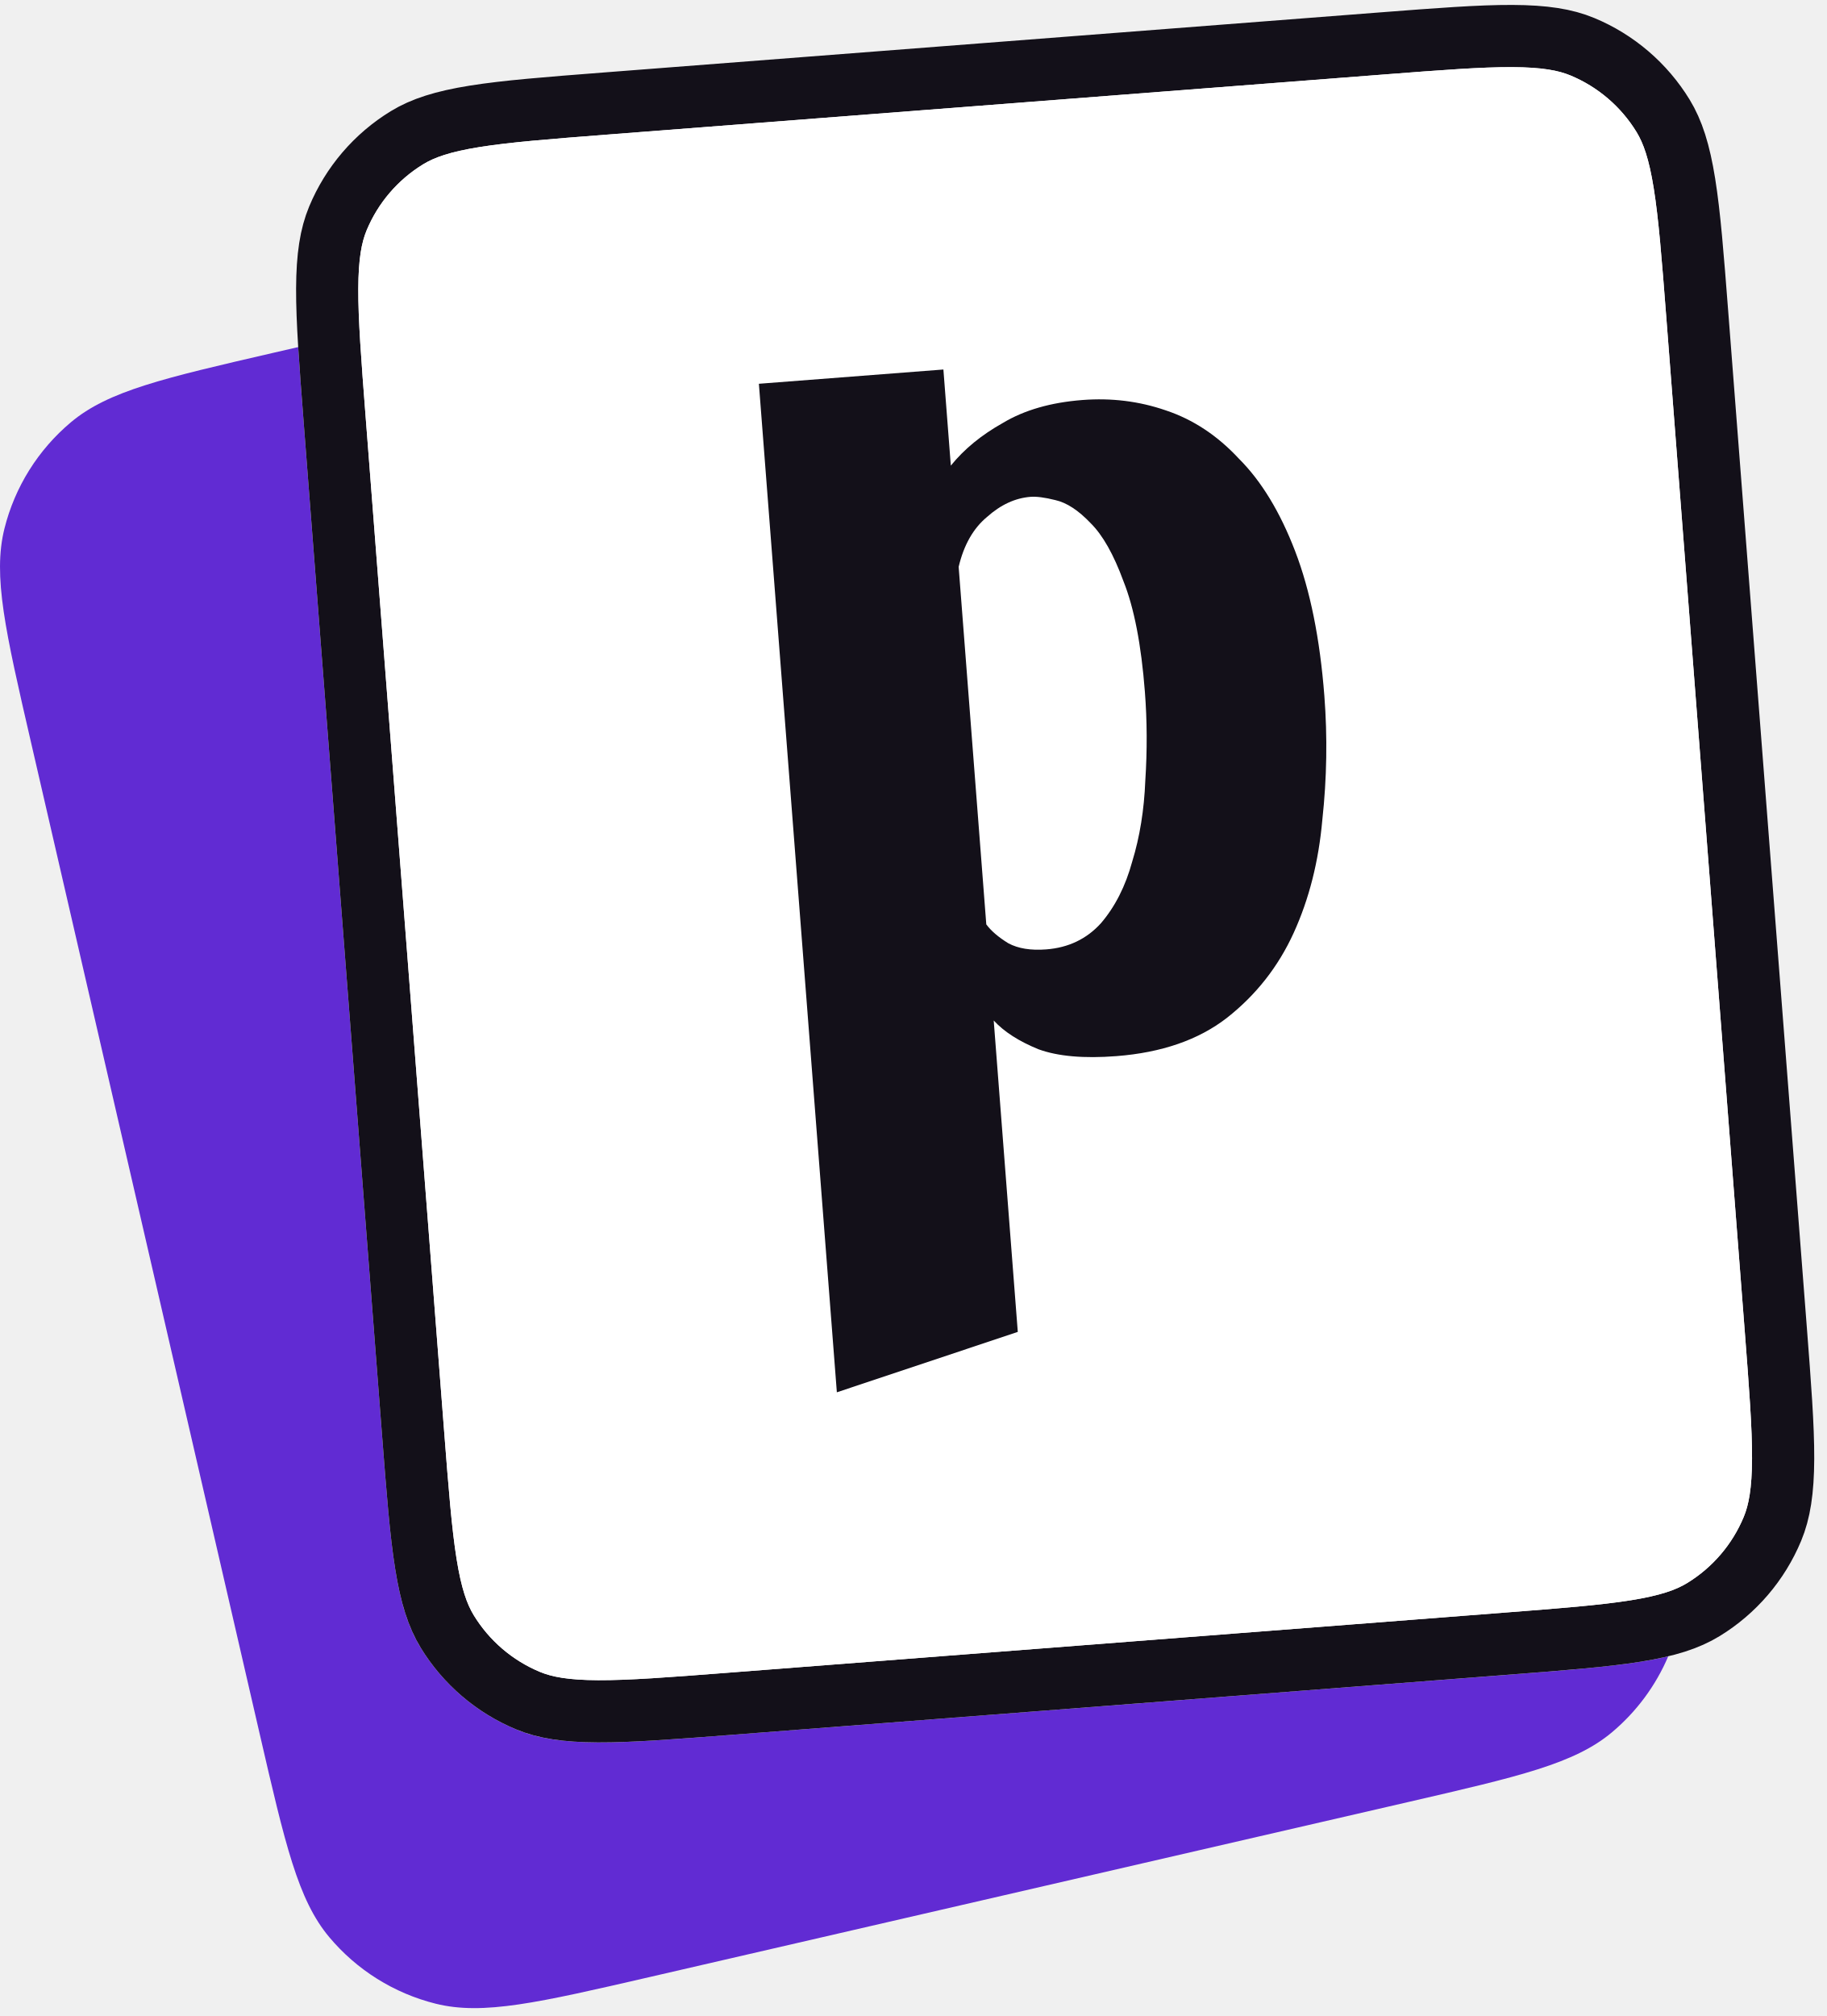
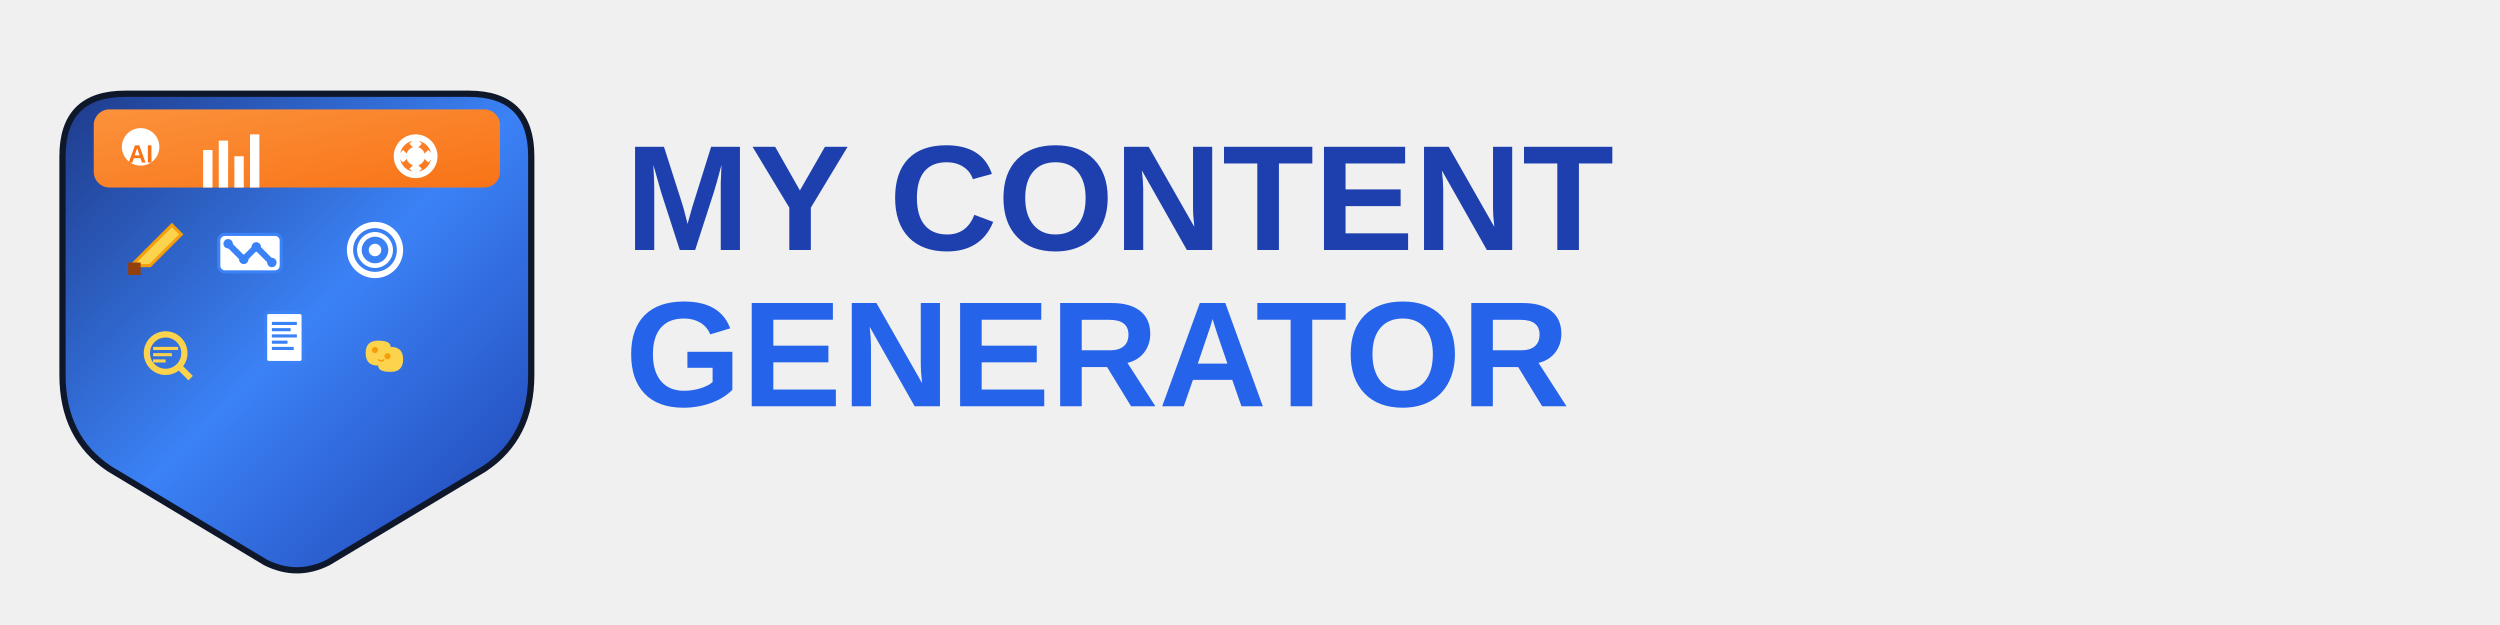
- <svg xmlns="http://www.w3.org/2000/svg" width="145" height="160" viewBox="0 0 145 160" fill="none">
-   <path d="M23.67 27.546C23.777 29.277 23.928 31.231 24.101 33.461L30.332 113.972C31.028 122.971 31.376 127.47 33.394 130.772C35.168 133.676 37.816 135.944 40.959 137.25C44.531 138.735 49.031 138.387 58.029 137.691L119.694 132.918C125.528 132.467 129.471 132.162 132.422 131.453C131.433 133.777 129.905 135.847 127.952 137.486C124.988 139.972 120.59 140.987 111.796 143.015L51.529 156.917C42.734 158.945 38.337 159.96 34.583 159.023C31.281 158.199 28.325 156.351 26.137 153.743C23.651 150.779 22.637 146.382 20.608 137.587L2.458 58.901C0.429 50.106 -0.585 45.709 0.352 41.955C1.175 38.653 3.024 35.697 5.631 33.51C8.595 31.023 12.993 30.009 21.788 27.98L23.67 27.546Z" fill="#612BD3" />
-   <path d="M26.562 33.268C26.211 28.728 25.961 25.471 25.972 22.899C25.983 20.356 26.254 18.701 26.821 17.336C27.928 14.675 29.848 12.432 32.307 10.93C33.569 10.159 35.163 9.636 37.674 9.234C40.213 8.828 43.47 8.574 48.01 8.222L109.675 3.45C114.215 3.099 117.472 2.849 120.044 2.86C122.587 2.871 124.242 3.141 125.607 3.709C128.269 4.815 130.511 6.736 132.014 9.195C132.785 10.457 133.307 12.05 133.709 14.562C134.116 17.101 134.37 20.358 134.721 24.898L140.952 105.41C141.303 109.95 141.553 113.207 141.542 115.779C141.531 118.322 141.261 119.976 140.693 121.342C139.586 124.003 137.666 126.246 135.207 127.748C133.945 128.519 132.351 129.041 129.84 129.444C127.301 129.85 124.044 130.104 119.504 130.455L57.839 135.228C53.299 135.579 50.042 135.829 47.47 135.818C44.927 135.807 43.272 135.537 41.907 134.969C39.245 133.862 37.003 131.942 35.5 129.483C34.729 128.221 34.207 126.627 33.805 124.116C33.398 121.577 33.145 118.32 32.793 113.78L26.562 33.268Z" stroke="#131019" stroke-width="4.937" />
-   <path d="M48.201 10.683L109.866 5.911C114.446 5.556 117.586 5.317 120.034 5.327C122.424 5.338 123.715 5.595 124.66 5.988C126.84 6.894 128.677 8.467 129.907 10.481C130.441 11.354 130.894 12.591 131.272 14.951C131.659 17.368 131.905 20.507 132.26 25.088L138.491 105.599C138.845 110.18 139.084 113.319 139.074 115.767C139.063 118.157 138.806 119.449 138.413 120.393C137.507 122.573 135.934 124.41 133.92 125.641C133.047 126.174 131.81 126.627 129.45 127.005C127.033 127.392 123.894 127.639 119.314 127.993L57.649 132.766C53.068 133.12 49.929 133.359 47.481 133.349C45.091 133.338 43.799 133.081 42.855 132.688C40.675 131.782 38.838 130.209 37.607 128.195C37.074 127.322 36.621 126.085 36.243 123.725C35.856 121.308 35.609 118.169 35.255 113.589L29.024 33.077C28.669 28.496 28.43 25.357 28.441 22.909C28.451 20.519 28.708 19.227 29.101 18.283C30.007 16.103 31.58 14.266 33.595 13.035C34.468 12.502 35.704 12.049 38.064 11.671C40.481 11.284 43.62 11.037 48.201 10.683Z" fill="white" />
-   <path d="M74.885 29.326L75.475 36.954C76.533 35.644 77.912 34.514 79.612 33.564C81.307 32.547 83.408 31.941 85.917 31.747C88.222 31.569 90.426 31.841 92.528 32.566C94.698 33.285 96.639 34.567 98.351 36.413C100.125 38.185 101.61 40.628 102.805 43.742C104.001 46.855 104.774 50.683 105.125 55.226C105.377 58.48 105.324 61.759 104.965 65.06C104.674 68.357 103.916 71.348 102.692 74.035C101.467 76.722 99.697 78.973 97.382 80.789C95.13 82.532 92.207 83.542 88.613 83.82C86.037 84.019 83.976 83.838 82.432 83.275C80.883 82.644 79.698 81.883 78.879 80.992L80.79 105.706L66.428 110.5L60.239 30.458L74.885 29.326ZM83.047 75.349C84.81 75.213 86.257 74.521 87.388 73.274C88.514 71.96 89.343 70.327 89.874 68.376C90.474 66.419 90.82 64.278 90.912 61.952C91.068 59.553 91.057 57.2 90.878 54.895C90.59 51.166 90.023 48.243 89.177 46.125C88.399 44.003 87.53 42.467 86.57 41.518C85.605 40.502 84.671 39.892 83.769 39.689C82.934 39.48 82.279 39.395 81.805 39.431C80.584 39.526 79.432 40.058 78.347 41.029C77.258 41.931 76.507 43.251 76.096 44.988L78.29 73.364C78.671 73.88 79.255 74.381 80.043 74.865C80.825 75.282 81.827 75.444 83.047 75.349Z" fill="#131019" />
+ <svg xmlns="http://www.w3.org/2000/svg" width="800" height="200" viewBox="0 0 800 200" fill="none">
+   <defs>
+     <linearGradient id="shieldGradient" x1="0%" y1="0%" x2="100%" y2="100%">
+       <stop offset="0%" style="stop-color:#1E3A8A;stop-opacity:1" />
+       <stop offset="50%" style="stop-color:#3B82F6;stop-opacity:1" />
+       <stop offset="100%" style="stop-color:#1E40AF;stop-opacity:1" />
+     </linearGradient>
+     <linearGradient id="orangeGradient" x1="0%" y1="0%" x2="100%" y2="100%">
+       <stop offset="0%" style="stop-color:#FB923C;stop-opacity:1" />
+       <stop offset="100%" style="stop-color:#F97316;stop-opacity:1" />
+     </linearGradient>
+   </defs>
+   <path d="M20 50 L20 120 Q20 140 35 150 L85 180 Q95 185 105 180 L155 150 Q170 140 170 120 L170 50 Q170 30 150 30 L40 30 Q20 30 20 50 Z" fill="url(#shieldGradient)" stroke="#0F172A" stroke-width="2" />
+   <rect x="30" y="35" width="130" height="25" rx="5" fill="url(#orangeGradient)" />
+   <circle cx="45" cy="47" r="6" fill="white" />
+   <text x="45" y="52" text-anchor="middle" font-family="Arial, sans-serif" font-size="8" font-weight="bold" fill="#F97316">AI</text>
+   <g transform="translate(65, 40)">
+     <rect x="0" y="8" width="3" height="12" fill="white" />
+     <rect x="5" y="5" width="3" height="15" fill="white" />
+     <rect x="10" y="10" width="3" height="10" fill="white" />
+     <rect x="15" y="3" width="3" height="17" fill="white" />
+   </g>
+   <g transform="translate(125, 42)">
+     <circle cx="8" cy="8" r="6" fill="none" stroke="white" stroke-width="2" />
+     <circle cx="8" cy="8" r="3" fill="white" />
+     <path d="M8 2 L10 4 L8 6 L6 4 Z" fill="white" />
+     <path d="M14 8 L12 10 L10 8 L12 6 Z" fill="white" />
+     <path d="M8 14 L6 12 L8 10 L10 12 Z" fill="white" />
+     <path d="M2 8 L4 6 L6 8 L4 10 Z" fill="white" />
+   </g>
+   <g transform="translate(40, 70)">
+     <path d="M2 15 L5 12 L15 2 L18 5 L8 15 Z" fill="#FCD34D" stroke="#F59E0B" stroke-width="1" />
+     <rect x="1" y="14" width="4" height="4" fill="#92400E" />
+   </g>
+   <g transform="translate(70, 75)">
+     <rect x="0" y="0" width="20" height="12" rx="2" fill="white" stroke="#3B82F6" />
+     <path d="M3 3 L8 8 L12 4 L17 9" stroke="#3B82F6" stroke-width="2" fill="none" />
+     <circle cx="3" cy="3" r="1.5" fill="#3B82F6" />
+     <circle cx="8" cy="8" r="1.5" fill="#3B82F6" />
+     <circle cx="12" cy="4" r="1.5" fill="#3B82F6" />
+     <circle cx="17" cy="9" r="1.5" fill="#3B82F6" />
+   </g>
+   <g transform="translate(110, 70)">
+     <circle cx="10" cy="10" r="8" fill="none" stroke="white" stroke-width="2" />
+     <circle cx="10" cy="10" r="5" fill="none" stroke="white" stroke-width="1.5" />
+     <circle cx="10" cy="10" r="2" fill="white" />
+   </g>
+   <g transform="translate(45, 105)">
+     <circle cx="8" cy="8" r="6" fill="none" stroke="#FCD34D" stroke-width="2" />
+     <path d="M12 12 L16 16" stroke="#FCD34D" stroke-width="2" />
+     <rect x="4" y="6" width="8" height="1" fill="#FCD34D" />
+     <rect x="4" y="8" width="6" height="1" fill="#FCD34D" />
+     <rect x="4" y="10" width="4" height="1" fill="#FCD34D" />
+   </g>
+   <g transform="translate(85, 100)">
+     <rect x="0" y="0" width="12" height="16" rx="1" fill="white" stroke="#3B82F6" />
+     <rect x="2" y="3" width="8" height="1" fill="#3B82F6" />
+     <rect x="2" y="5" width="6" height="1" fill="#3B82F6" />
+     <rect x="2" y="7" width="8" height="1" fill="#3B82F6" />
+     <rect x="2" y="9" width="5" height="1" fill="#3B82F6" />
+     <rect x="2" y="11" width="7" height="1" fill="#3B82F6" />
+   </g>
+   <g transform="translate(115, 105)">
+     <path d="M2 8 Q2 4 6 4 Q10 4 10 6 Q14 6 14 10 Q14 14 10 14 Q6 14 6 12 Q2 12 2 8 Z" fill="#FCD34D" />
+     <circle cx="5" cy="7" r="1" fill="#F59E0B" />
+     <circle cx="9" cy="9" r="1" fill="#F59E0B" />
+     <path d="M6 10 Q7 11 8 10" stroke="#F59E0B" stroke-width="0.5" fill="none" />
+   </g>
+   <text x="200" y="80" font-family="Arial, sans-serif" font-size="48" font-weight="bold" fill="#1E40AF">MY CONTENT</text>
+   <text x="200" y="130" font-family="Arial, sans-serif" font-size="48" font-weight="bold" fill="#2563EB">GENERATOR</text>
</svg>
